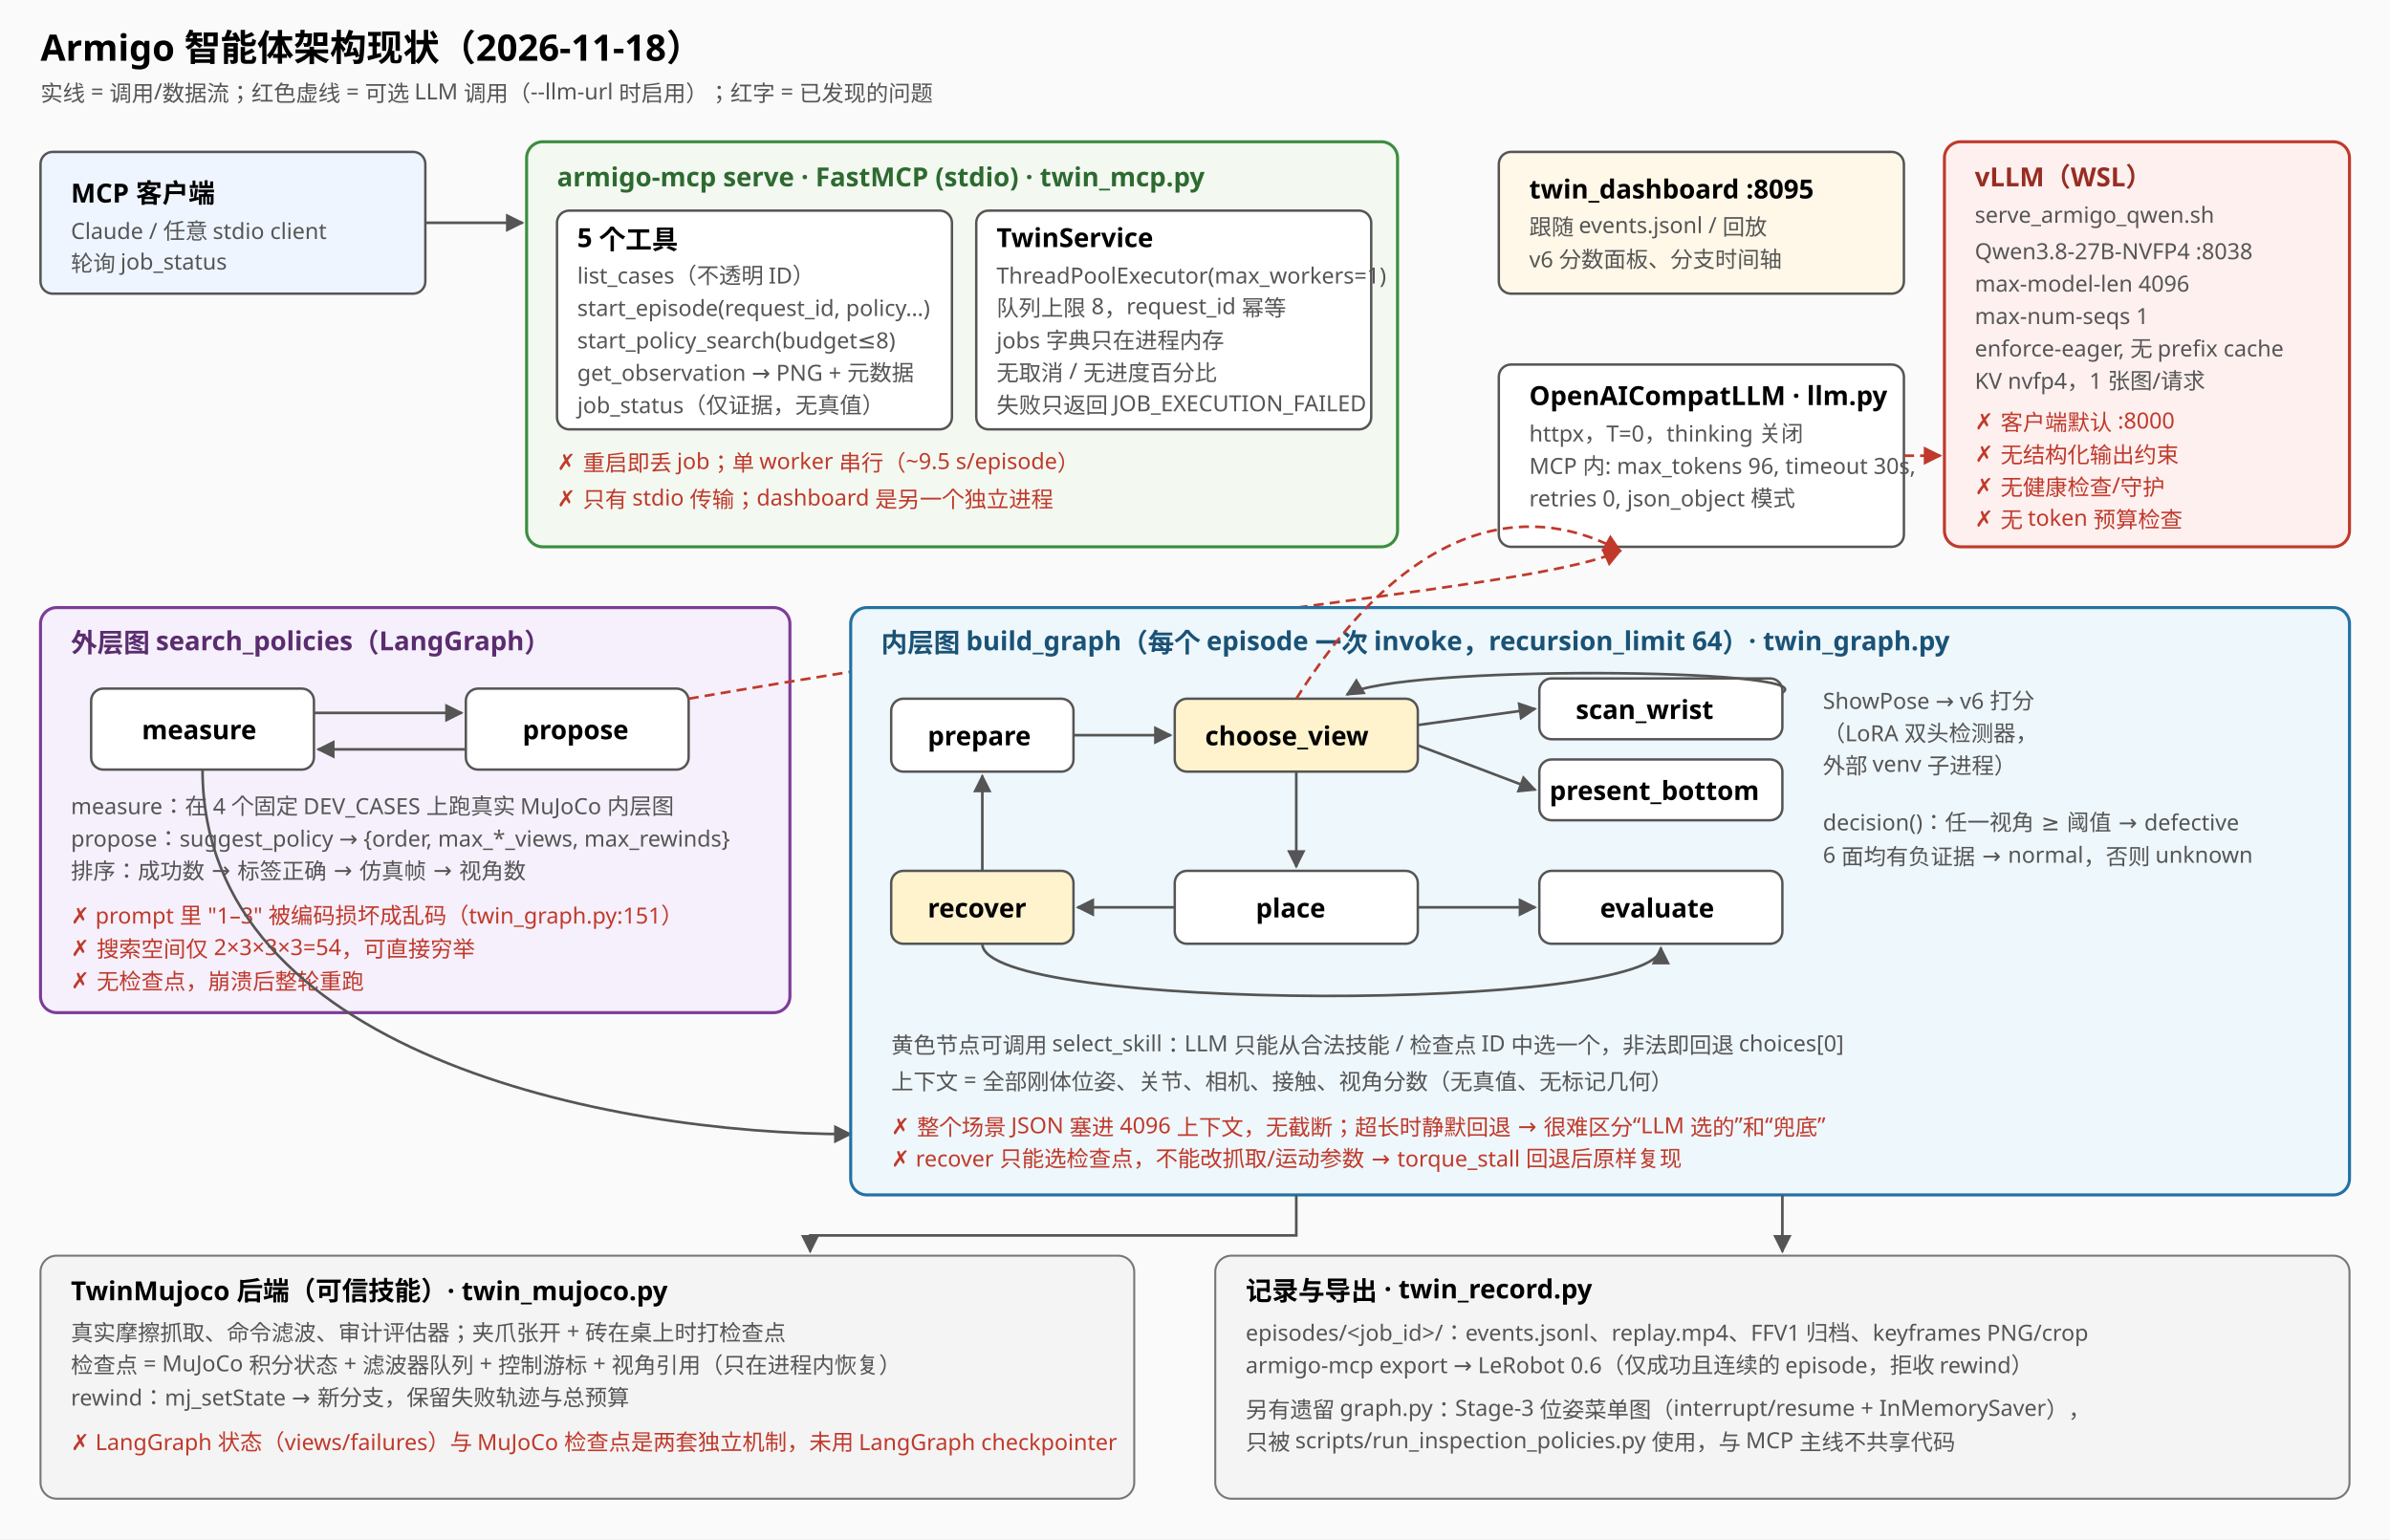
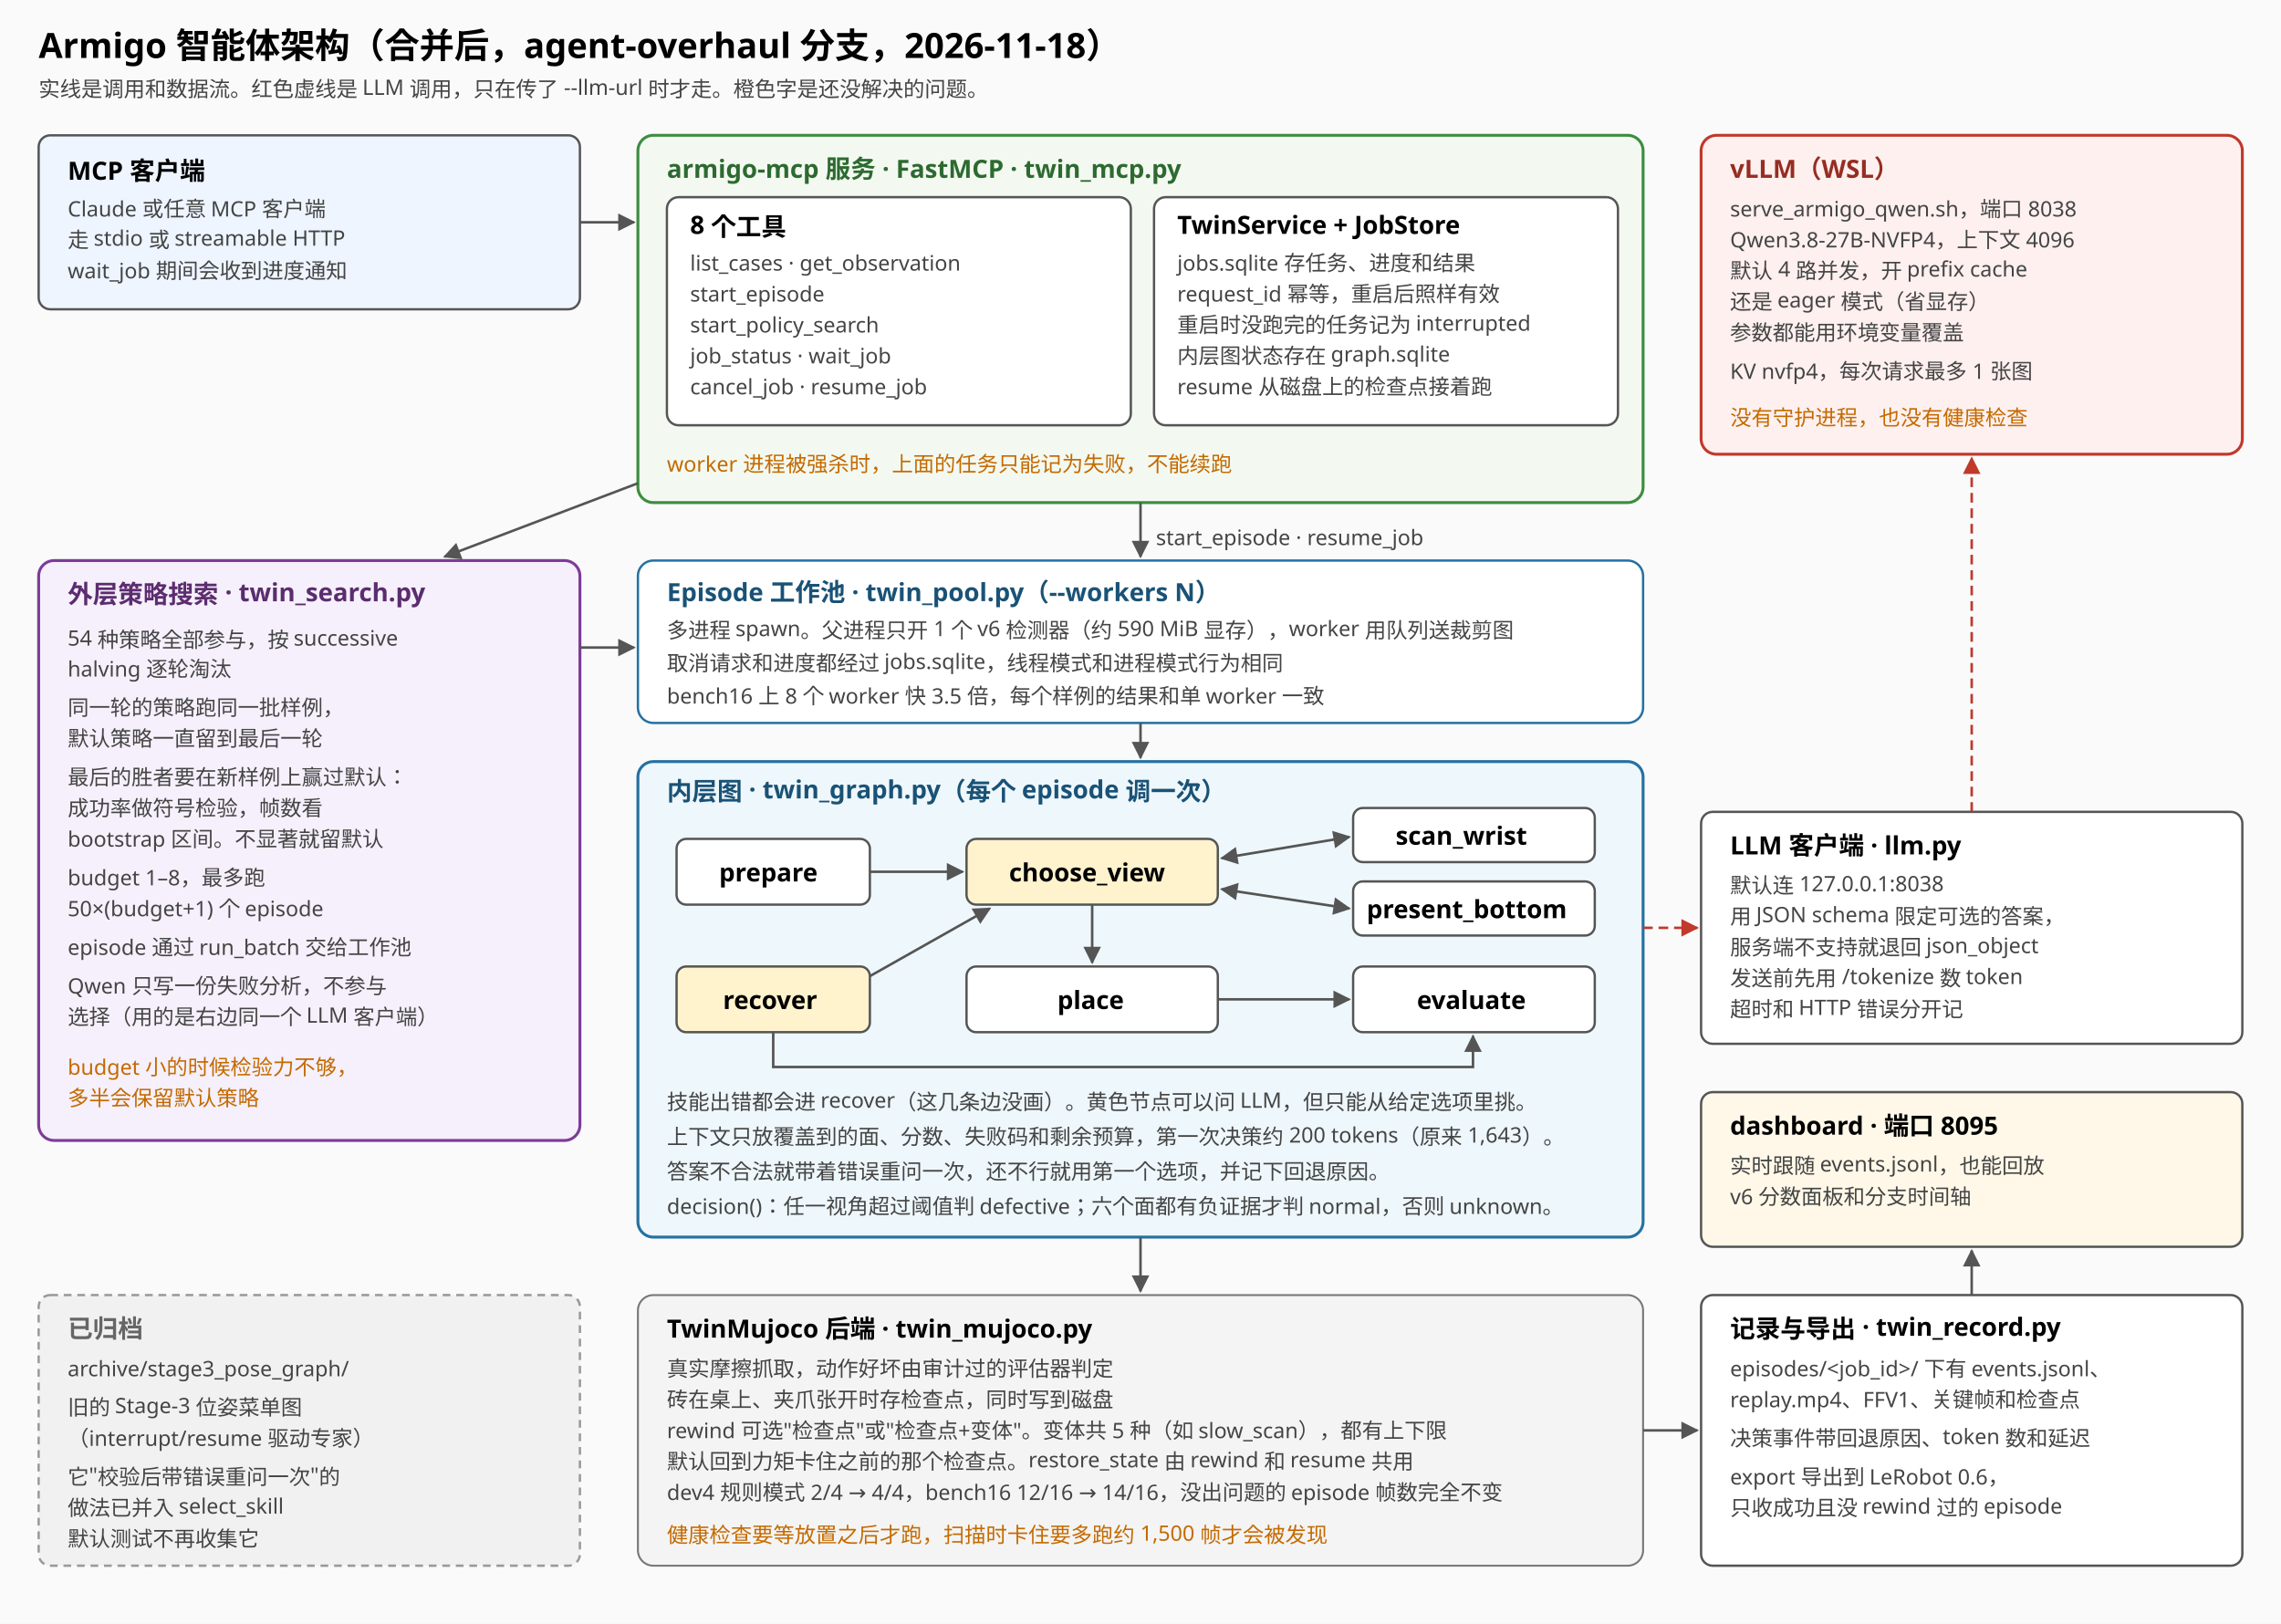
- <svg xmlns="http://www.w3.org/2000/svg" viewBox="0 0 1180 760" font-family="Segoe UI, Microsoft YaHei, sans-serif" font-size="13">
+ <svg xmlns="http://www.w3.org/2000/svg" viewBox="0 0 1180 840" font-family="Segoe UI, Microsoft YaHei, sans-serif" font-size="13">
  <defs>
-     <marker id="a" viewBox="0 0 10 10" refX="9" refY="5" markerWidth="7" markerHeight="7" orient="auto">
+     <marker id="a" viewBox="0 0 10 10" refX="9" refY="5" markerWidth="7" markerHeight="7" orient="auto-start-reverse">
      <path d="M0,0L10,5L0,10z" fill="#555" />
    </marker>
-     <marker id="r" viewBox="0 0 10 10" refX="9" refY="5" markerWidth="7" markerHeight="7" orient="auto">
+     <marker id="r" viewBox="0 0 10 10" refX="9" refY="5" markerWidth="7" markerHeight="7" orient="auto-start-reverse">
      <path d="M0,0L10,5L0,10z" fill="#c0392b" />
    </marker>
    <style>
-       .box{fill:#fff;stroke:#555;stroke-width:1.2;rx:6}
+       .box{fill:#fff;stroke:#555;stroke-width:1.2}
      .t{font-weight:600}
-       .s{font-size:11px;fill:#555}
+       .s{font-size:11px;fill:#444}
      .e{stroke:#555;stroke-width:1.3;fill:none;marker-end:url(#a)}
+       .both{stroke:#555;stroke-width:1.3;fill:none;marker-end:url(#a);marker-start:url(#a)}
      .d{stroke:#c0392b;stroke-width:1.3;fill:none;stroke-dasharray:5 3;marker-end:url(#r)}
-       .warn{font-size:11px;fill:#c0392b}
+       .todo{font-size:11px;fill:#c46a00}
    </style>
  </defs>
-   <rect width="1180" height="760" fill="#fafafa" />
-   <text x="20" y="30" font-size="18" font-weight="700">Armigo 智能体架构现状（2026-11-18）</text>
-   <text x="20" y="50" class="s">实线 = 调用/数据流；红色虚线 = 可选 LLM 调用（--llm-url 时启用）；红字 = 已发现的问题</text>
-   <rect x="20" y="75" width="190" height="70" class="box" style="fill:#eef5ff" />
-   <text x="35" y="100" class="t">MCP 客户端</text>
-   <text x="35" y="118" class="s">Claude / 任意 stdio client</text>
-   <text x="35" y="134" class="s">轮询 job_status</text>
-   <rect x="260" y="70" width="430" height="200" rx="8" fill="#f3f9f1" stroke="#3c8d40" stroke-width="1.5" />
-   <text x="275" y="92" class="t" fill="#2d6a30">armigo-mcp serve · FastMCP (stdio) · twin_mcp.py</text>
-   <rect x="275" y="104" width="195" height="108" class="box" />
-   <text x="285" y="122" class="t">5 个工具</text>
-   <text x="285" y="140" class="s">list_cases（不透明 ID）</text>
-   <text x="285" y="156" class="s">start_episode(request_id, policy…)</text>
-   <text x="285" y="172" class="s">start_policy_search(budget≤8)</text>
-   <text x="285" y="188" class="s">get_observation → PNG + 元数据</text>
-   <text x="285" y="204" class="s">job_status（仅证据，无真值）</text>
-   <rect x="482" y="104" width="195" height="108" class="box" />
-   <text x="492" y="122" class="t">TwinService</text>
-   <text x="492" y="140" class="s">ThreadPoolExecutor(max_workers=1)</text>
-   <text x="492" y="156" class="s">队列上限 8，request_id 幂等</text>
-   <text x="492" y="172" class="s">jobs 字典只在进程内存</text>
-   <text x="492" y="188" class="s">无取消 / 无进度百分比</text>
-   <text x="492" y="204" class="s">失败只返回 JOB_EXECUTION_FAILED</text>
-   <text x="275" y="232" class="warn">✗ 重启即丢 job；单 worker 串行（~9.5 s/episode）</text>
-   <text x="275" y="250" class="warn">✗ 只有 stdio 传输；dashboard 是另一个独立进程</text>
-   <path d="M210,110 L258,110" class="e" />
-   <rect x="740" y="75" width="200" height="70" class="box" style="fill:#fff8e8" />
-   <text x="755" y="98" class="t">twin_dashboard :8095</text>
-   <text x="755" y="116" class="s">跟随 events.jsonl / 回放</text>
-   <text x="755" y="132" class="s">v6 分数面板、分支时间轴</text>
-   <rect x="960" y="70" width="200" height="200" rx="8" fill="#fdf0ef" stroke="#c0392b" stroke-width="1.5" />
-   <text x="975" y="92" class="t" fill="#962d22">vLLM（WSL）</text>
-   <text x="975" y="110" class="s">serve_armigo_qwen.sh</text>
-   <text x="975" y="128" class="s">Qwen3.8-27B-NVFP4 :8038</text>
-   <text x="975" y="144" class="s">max-model-len 4096</text>
-   <text x="975" y="160" class="s">max-num-seqs 1</text>
-   <text x="975" y="176" class="s">enforce-eager, 无 prefix cache</text>
-   <text x="975" y="192" class="s">KV nvfp4，1 张图/请求</text>
-   <text x="975" y="212" class="warn">✗ 客户端默认 :8000</text>
-   <text x="975" y="228" class="warn">✗ 无结构化输出约束</text>
-   <text x="975" y="244" class="warn">✗ 无健康检查/守护</text>
-   <text x="975" y="260" class="warn">✗ 无 token 预算检查</text>
-   <rect x="740" y="180" width="200" height="90" class="box" />
-   <text x="755" y="200" class="t">OpenAICompatLLM · llm.py</text>
-   <text x="755" y="218" class="s">httpx，T=0，thinking 关闭</text>
-   <text x="755" y="234" class="s">MCP 内: max_tokens 96, timeout 30s,</text>
-   <text x="755" y="250" class="s">retries 0, json_object 模式</text>
-   <path d="M940,225 L958,225" class="d" />
-   <rect x="20" y="300" width="370" height="200" rx="8" fill="#f5f0fb" stroke="#7d3c98" stroke-width="1.5" />
-   <text x="35" y="322" class="t" fill="#5b2c6f">外层图 search_policies（LangGraph）</text>
-   <rect x="45" y="340" width="110" height="40" class="box" />
-   <text x="70" y="365" class="t">measure</text>
-   <rect x="230" y="340" width="110" height="40" class="box" />
-   <text x="258" y="365" class="t">propose</text>
-   <path d="M155,352 L228,352" class="e" />
-   <path d="M230,370 L157,370" class="e" />
-   <text x="35" y="402" class="s">measure：在 4 个固定 DEV_CASES 上跑真实 MuJoCo 内层图</text>
-   <text x="35" y="418" class="s">propose：suggest_policy → {order, max_*_views, max_rewinds}</text>
-   <text x="35" y="434" class="s">排序：成功数 → 标签正确 → 仿真帧 → 视角数</text>
-   <text x="35" y="456" class="warn">✗ prompt 里 "1–3" 被编码损坏成乱码（twin_graph.py:151）</text>
-   <text x="35" y="472" class="warn">✗ 搜索空间仅 2×3×3×3=54，可直接穷举</text>
-   <text x="35" y="488" class="warn">✗ 无检查点，崩溃后整轮重跑</text>
-   <path d="M340,345 C600,300 760,290 800,272" class="d" />
-   <path d="M100,380 C100,520 300,560 420,560" class="e" />
-   <rect x="420" y="300" width="740" height="290" rx="8" fill="#eef7fb" stroke="#2471a3" stroke-width="1.5" />
-   <text x="435" y="322" class="t" fill="#1a5276">内层图 build_graph（每个 episode 一次 invoke，recursion_limit 64）· twin_graph.py</text>
-   <rect x="440" y="345" width="90" height="36" class="box" />
-   <text x="458" y="368" class="t">prepare</text>
-   <rect x="580" y="345" width="120" height="36" class="box" style="fill:#fff3cd" />
-   <text x="595" y="368" class="t">choose_view</text>
-   <rect x="760" y="335" width="120" height="30" class="box" />
-   <text x="778" y="355" class="t">scan_wrist</text>
-   <rect x="760" y="375" width="120" height="30" class="box" />
-   <text x="765" y="395" class="t">present_bottom</text>
-   <rect x="580" y="430" width="120" height="36" class="box" />
-   <text x="620" y="453" class="t">place</text>
-   <rect x="440" y="430" width="90" height="36" class="box" style="fill:#fff3cd" />
-   <text x="458" y="453" class="t">recover</text>
-   <rect x="760" y="430" width="120" height="36" class="box" />
-   <text x="790" y="453" class="t">evaluate</text>
-   <path d="M530,363 L578,363" class="e" />
-   <path d="M700,358 L758,350" class="e" />
-   <path d="M700,368 L758,390" class="e" />
-   <path d="M880,342 C900,330 690,328 665,343" class="e" />
-   <path d="M640,381 L640,428" class="e" />
-   <path d="M700,448 L758,448" class="e" />
-   <path d="M580,448 L532,448" class="e" />
-   <path d="M485,430 L485,383" class="e" />
-   <path d="M485,466 C485,500 820,500 820,468" class="e" />
-   <text x="900" y="350" class="s">ShowPose → v6 打分</text>
-   <text x="900" y="366" class="s">（LoRA 双头检测器，</text>
-   <text x="900" y="382" class="s">外部 venv 子进程）</text>
-   <text x="900" y="410" class="s">decision()：任一视角 ≥ 阈值 → defective</text>
-   <text x="900" y="426" class="s">6 面均有负证据 → normal，否则 unknown</text>
-   <text x="440" y="520" class="s">黄色节点可调用 select_skill：LLM 只能从合法技能 / 检查点 ID 中选一个，非法即回退 choices[0]</text>
-   <text x="440" y="538" class="s">上下文 = 全部刚体位姿、关节、相机、接触、视角分数（无真值、无标记几何）</text>
-   <text x="440" y="560" class="warn">✗ 整个场景 JSON 塞进 4096 上下文，无截断；超长时静默回退 → 很难区分“LLM 选的”和“兜底”</text>
-   <text x="440" y="576" class="warn">✗ recover 只能选检查点，不能改抓取/运动参数 → torque_stall 回退后原样复现</text>
-   <path d="M640,345 C700,250 760,250 800,272" class="d" />
-   <rect x="20" y="620" width="540" height="120" rx="8" fill="#f4f4f4" stroke="#777" />
-   <text x="35" y="642" class="t">TwinMujoco 后端（可信技能）· twin_mujoco.py</text>
-   <text x="35" y="662" class="s">真实摩擦抓取、命令滤波、审计评估器；夹爪张开 + 砖在桌上时打检查点</text>
-   <text x="35" y="678" class="s">检查点 = MuJoCo 积分状态 + 滤波器队列 + 控制游标 + 视角引用（只在进程内恢复）</text>
-   <text x="35" y="694" class="s">rewind：mj_setState → 新分支，保留失败轨迹与总预算</text>
-   <text x="35" y="716" class="warn">✗ LangGraph 状态（views/failures）与 MuJoCo 检查点是两套独立机制，未用 LangGraph checkpointer</text>
-   <path d="M640,590 L640,610 L400,610 L400,618" class="e" />
-   <rect x="600" y="620" width="560" height="120" rx="8" fill="#f4f4f4" stroke="#777" />
-   <text x="615" y="642" class="t">记录与导出 · twin_record.py</text>
-   <text x="615" y="662" class="s">episodes/&lt;job_id&gt;/：events.jsonl、replay.mp4、FFV1 归档、keyframes PNG/crop</text>
-   <text x="615" y="678" class="s">armigo-mcp export → LeRobot 0.6（仅成功且连续的 episode，拒收 rewind）</text>
-   <text x="615" y="700" class="s">另有遗留 graph.py：Stage-3 位姿菜单图（interrupt/resume + InMemorySaver），</text>
-   <text x="615" y="716" class="s">只被 scripts/run_inspection_policies.py 使用，与 MCP 主线不共享代码</text>
-   <path d="M880,590 L880,618" class="e" />
+   <rect width="1180" height="840" fill="#fafafa" />
+   <text x="20" y="30" font-size="18" font-weight="700">Armigo 智能体架构（合并后，agent-overhaul 分支，2026-11-18）</text>
+   <text x="20" y="50" class="s">实线是调用和数据流。红色虚线是 LLM 调用，只在传了 --llm-url 时才走。橙色字是还没解决的问题。</text>
+   <rect x="20" y="70" width="280" height="90" rx="6" class="box" style="fill:#eef5ff" />
+   <text x="35" y="93" class="t">MCP 客户端</text>
+   <text x="35" y="112" class="s">Claude 或任意 MCP 客户端</text>
+   <text x="35" y="128" class="s">走 stdio 或 streamable HTTP</text>
+   <text x="35" y="144" class="s">wait_job 期间会收到进度通知</text>
+   <rect x="20" y="290" width="280" height="300" rx="8" fill="#f5f0fb" stroke="#7d3c98" stroke-width="1.5" />
+   <text x="35" y="312" class="t" fill="#5b2c6f">外层策略搜索 · twin_search.py</text>
+   <text x="35" y="334" class="s">54 种策略全部参与，按 successive</text>
+   <text x="35" y="350" class="s">halving 逐轮淘汰</text>
+   <text x="35" y="370" class="s">同一轮的策略跑同一批样例，</text>
+   <text x="35" y="386" class="s">默认策略一直留到最后一轮</text>
+   <text x="35" y="406" class="s">最后的胜者要在新样例上赢过默认：</text>
+   <text x="35" y="422" class="s">成功率做符号检验，帧数看</text>
+   <text x="35" y="438" class="s">bootstrap 区间。不显著就留默认</text>
+   <text x="35" y="458" class="s">budget 1–8，最多跑</text>
+   <text x="35" y="474" class="s">50×(budget+1) 个 episode</text>
+   <text x="35" y="494" class="s">episode 通过 run_batch 交给工作池</text>
+   <text x="35" y="514" class="s">Qwen 只写一份失败分析，不参与</text>
+   <text x="35" y="530" class="s">选择（用的是右边同一个 LLM 客户端）</text>
+   <text x="35" y="556" class="todo">budget 小的时候检验力不够，</text>
+   <text x="35" y="572" class="todo">多半会保留默认策略</text>
+   <rect x="20" y="670" width="280" height="140" rx="6" class="box" style="fill:#f1f1f1;stroke:#999;stroke-dasharray:4 3" />
+   <text x="35" y="692" class="t" fill="#666">已归档</text>
+   <text x="35" y="712" class="s">archive/stage3_pose_graph/</text>
+   <text x="35" y="732" class="s">旧的 Stage-3 位姿菜单图</text>
+   <text x="35" y="748" class="s">（interrupt/resume 驱动专家）</text>
+   <text x="35" y="768" class="s">它"校验后带错误重问一次"的</text>
+   <text x="35" y="784" class="s">做法已并入 select_skill</text>
+   <text x="35" y="800" class="s">默认测试不再收集它</text>
+   <rect x="330" y="70" width="520" height="190" rx="8" fill="#f3f9f1" stroke="#3c8d40" stroke-width="1.5" />
+   <text x="345" y="92" class="t" fill="#2d6a30">armigo-mcp 服务 · FastMCP · twin_mcp.py</text>
+   <rect x="345" y="102" width="240" height="118" rx="6" class="box" />
+   <text x="357" y="121" class="t">8 个工具</text>
+   <text x="357" y="140" class="s">list_cases · get_observation</text>
+   <text x="357" y="156" class="s">start_episode</text>
+   <text x="357" y="172" class="s">start_policy_search</text>
+   <text x="357" y="188" class="s">job_status · wait_job</text>
+   <text x="357" y="204" class="s">cancel_job · resume_job</text>
+   <rect x="597" y="102" width="240" height="118" rx="6" class="box" />
+   <text x="609" y="121" class="t">TwinService + JobStore</text>
+   <text x="609" y="140" class="s">jobs.sqlite 存任务、进度和结果</text>
+   <text x="609" y="156" class="s">request_id 幂等，重启后照样有效</text>
+   <text x="609" y="172" class="s">重启时没跑完的任务记为 interrupted</text>
+   <text x="609" y="188" class="s">内层图状态存在 graph.sqlite</text>
+   <text x="609" y="204" class="s">resume 从磁盘上的检查点接着跑</text>
+   <text x="345" y="244" class="todo">worker 进程被强杀时，上面的任务只能记为失败，不能续跑</text>
+   <rect x="330" y="290" width="520" height="84" rx="8" fill="#fff" stroke="#2471a3" stroke-width="1.2" />
+   <text x="345" y="311" class="t" fill="#1a5276">Episode 工作池 · twin_pool.py（--workers N）</text>
+   <text x="345" y="330" class="s">多进程 spawn。父进程只开 1 个 v6 检测器（约 590 MiB 显存），worker 用队列送裁剪图</text>
+   <text x="345" y="347" class="s">取消请求和进度都经过 jobs.sqlite，线程模式和进程模式行为相同</text>
+   <text x="345" y="364" class="s">bench16 上 8 个 worker 快 3.5 倍，每个样例的结果和单 worker 一致</text>
+   <rect x="330" y="394" width="520" height="246" rx="8" fill="#eef7fb" stroke="#2471a3" stroke-width="1.5" />
+   <text x="345" y="414" class="t" fill="#1a5276">内层图 · twin_graph.py（每个 episode 调一次）</text>
+   <rect x="350" y="434" width="100" height="34" rx="5" class="box" />
+   <text x="372" y="456" class="t">prepare</text>
+   <rect x="500" y="434" width="130" height="34" rx="5" class="box" style="fill:#fff3cd" />
+   <text x="522" y="456" class="t">choose_view</text>
+   <rect x="700" y="418" width="125" height="28" rx="5" class="box" />
+   <text x="722" y="437" class="t">scan_wrist</text>
+   <rect x="700" y="456" width="125" height="28" rx="5" class="box" />
+   <text x="707" y="475" class="t">present_bottom</text>
+   <rect x="350" y="500" width="100" height="34" rx="5" class="box" style="fill:#fff3cd" />
+   <text x="374" y="522" class="t">recover</text>
+   <rect x="500" y="500" width="130" height="34" rx="5" class="box" />
+   <text x="547" y="522" class="t">place</text>
+   <rect x="700" y="500" width="125" height="34" rx="5" class="box" />
+   <text x="733" y="522" class="t">evaluate</text>
+   <path d="M450,451 L498,451" class="e" />
+   <path d="M632,444 L698,433" class="both" />
+   <path d="M632,460 L698,470" class="both" />
+   <path d="M565,468 L565,498" class="e" />
+   <path d="M630,517 L698,517" class="e" />
+   <path d="M450,505 L512,470" class="e" />
+   <path d="M400,534 L400,552 L762,552 L762,536" class="e" />
+   <text x="345" y="574" class="s">技能出错都会进 recover（这几条边没画）。黄色节点可以问 LLM，但只能从给定选项里挑。</text>
+   <text x="345" y="592" class="s">上下文只放覆盖到的面、分数、失败码和剩余预算，第一次决策约 200 tokens（原来 1,643）。</text>
+   <text x="345" y="610" class="s">答案不合法就带着错误重问一次，还不行就用第一个选项，并记下回退原因。</text>
+   <text x="345" y="628" class="s">decision()：任一视角超过阈值判 defective；六个面都有负证据才判 normal，否则 unknown。</text>
+   <rect x="330" y="670" width="520" height="140" rx="8" fill="#f4f4f4" stroke="#777" />
+   <text x="345" y="692" class="t">TwinMujoco 后端 · twin_mujoco.py</text>
+   <text x="345" y="712" class="s">真实摩擦抓取，动作好坏由审计过的评估器判定</text>
+   <text x="345" y="728" class="s">砖在桌上、夹爪张开时存检查点，同时写到磁盘</text>
+   <text x="345" y="744" class="s">rewind 可选"检查点"或"检查点+变体"。变体共 5 种（如 slow_scan），都有上下限</text>
+   <text x="345" y="760" class="s">默认回到力矩卡住之前的那个检查点。restore_state 由 rewind 和 resume 共用</text>
+   <text x="345" y="776" class="s">dev4 规则模式 2/4 → 4/4，bench16 12/16 → 14/16，没出问题的 episode 帧数完全不变</text>
+   <text x="345" y="798" class="todo">健康检查要等放置之后才跑，扫描时卡住要多跑约 1,500 帧才会被发现</text>
+   <rect x="880" y="70" width="280" height="165" rx="8" fill="#fdf0ef" stroke="#c0392b" stroke-width="1.5" />
+   <text x="895" y="92" class="t" fill="#962d22">vLLM（WSL）</text>
+   <text x="895" y="112" class="s">serve_armigo_qwen.sh，端口 8038</text>
+   <text x="895" y="128" class="s">Qwen3.8-27B-NVFP4，上下文 4096</text>
+   <text x="895" y="144" class="s">默认 4 路并发，开 prefix cache</text>
+   <text x="895" y="160" class="s">还是 eager 模式（省显存）</text>
+   <text x="895" y="176" class="s">参数都能用环境变量覆盖</text>
+   <text x="895" y="196" class="s">KV nvfp4，每次请求最多 1 张图</text>
+   <text x="895" y="220" class="todo">没有守护进程，也没有健康检查</text>
+   <rect x="880" y="420" width="280" height="120" rx="6" class="box" />
+   <text x="895" y="442" class="t">LLM 客户端 · llm.py</text>
+   <text x="895" y="462" class="s">默认连 127.0.0.1:8038</text>
+   <text x="895" y="478" class="s">用 JSON schema 限定可选的答案，</text>
+   <text x="895" y="494" class="s">服务端不支持就退回 json_object</text>
+   <text x="895" y="510" class="s">发送前先用 /tokenize 数 token</text>
+   <text x="895" y="526" class="s">超时和 HTTP 错误分开记</text>
+   <rect x="880" y="565" width="280" height="80" rx="6" class="box" style="fill:#fff8e8" />
+   <text x="895" y="587" class="t">dashboard · 端口 8095</text>
+   <text x="895" y="607" class="s">实时跟随 events.jsonl，也能回放</text>
+   <text x="895" y="623" class="s">v6 分数面板和分支时间轴</text>
+   <rect x="880" y="670" width="280" height="140" rx="6" class="box" />
+   <text x="895" y="692" class="t">记录与导出 · twin_record.py</text>
+   <text x="895" y="712" class="s">episodes/&lt;job_id&gt;/ 下有 events.jsonl、</text>
+   <text x="895" y="728" class="s">replay.mp4、FFV1、关键帧和检查点</text>
+   <text x="895" y="748" class="s">决策事件带回退原因、token 数和延迟</text>
+   <text x="895" y="768" class="s">export 导出到 LeRobot 0.6，</text>
+   <text x="895" y="784" class="s">只收成功且没 rewind 过的 episode</text>
+   <path d="M300,115 L328,115" class="e" />
+   <path d="M330,250 L230,288" class="e" />
+   <path d="M590,260 L590,288" class="e" />
+   <text x="598" y="282" class="s">start_episode · resume_job</text>
+   <path d="M300,335 L328,335" class="e" />
+   <path d="M590,374 L590,392" class="e" />
+   <path d="M850,480 L878,480" class="d" />
+   <path d="M1020,420 L1020,237" class="d" />
+   <path d="M590,640 L590,668" class="e" />
+   <path d="M850,740 L878,740" class="e" />
+   <path d="M1020,670 L1020,647" class="e" />
</svg>
